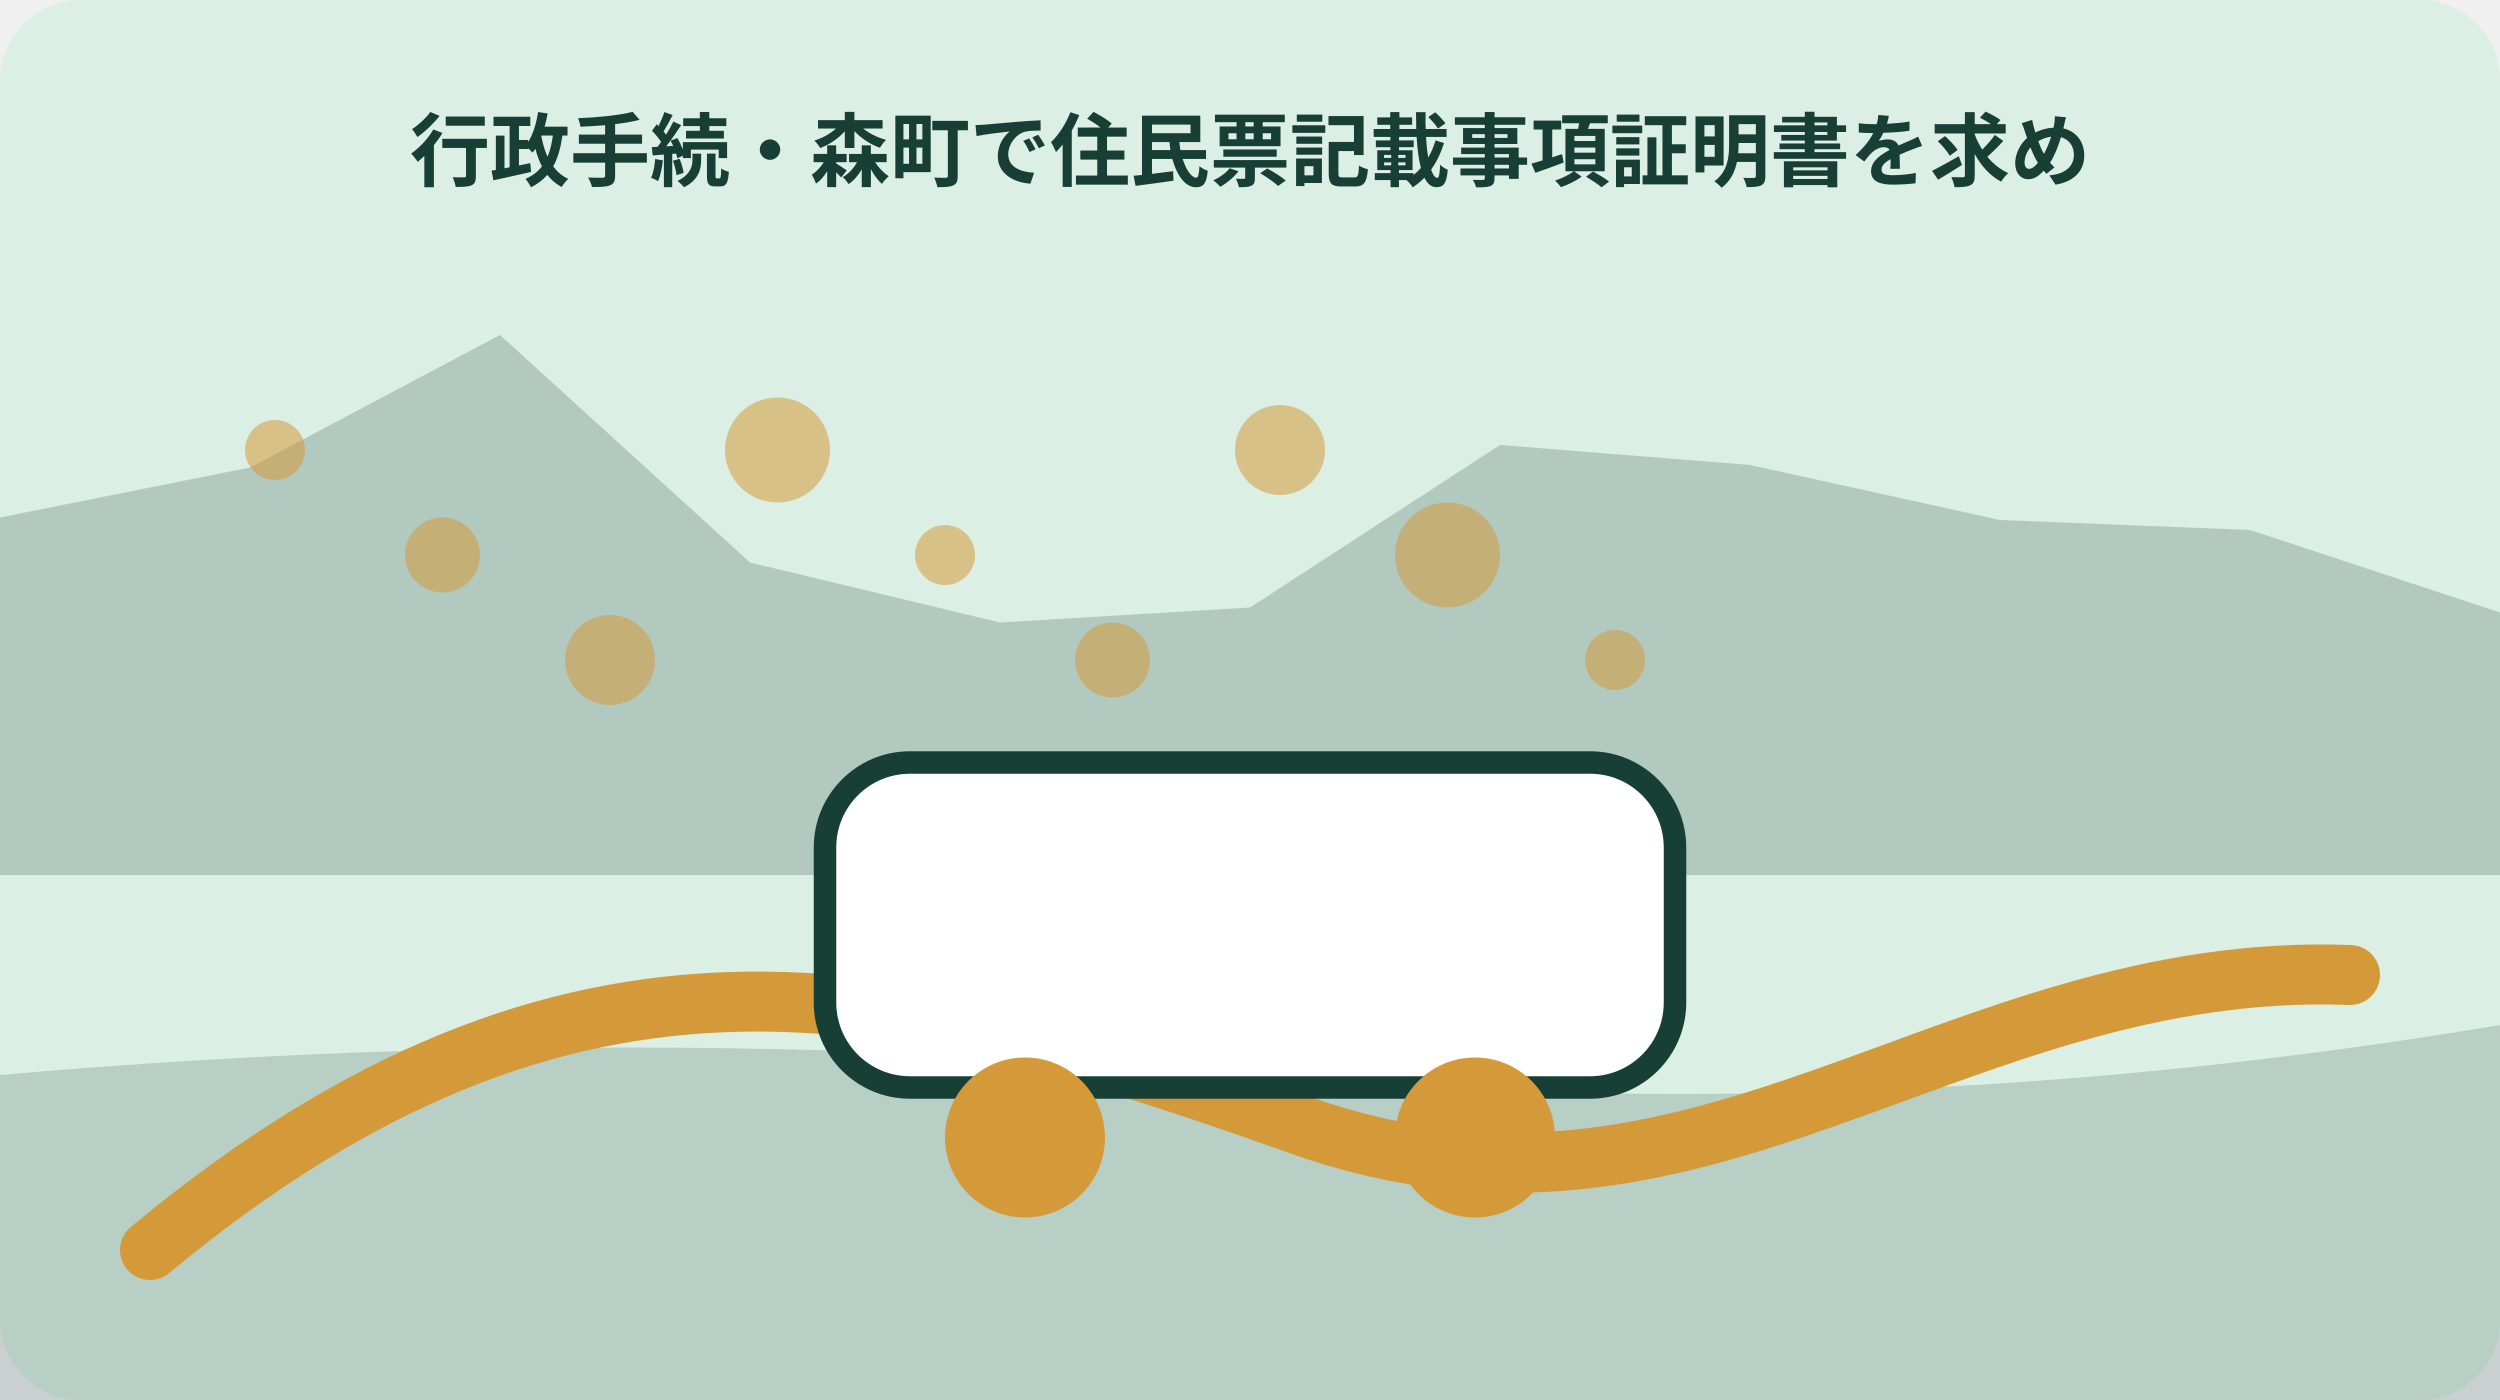
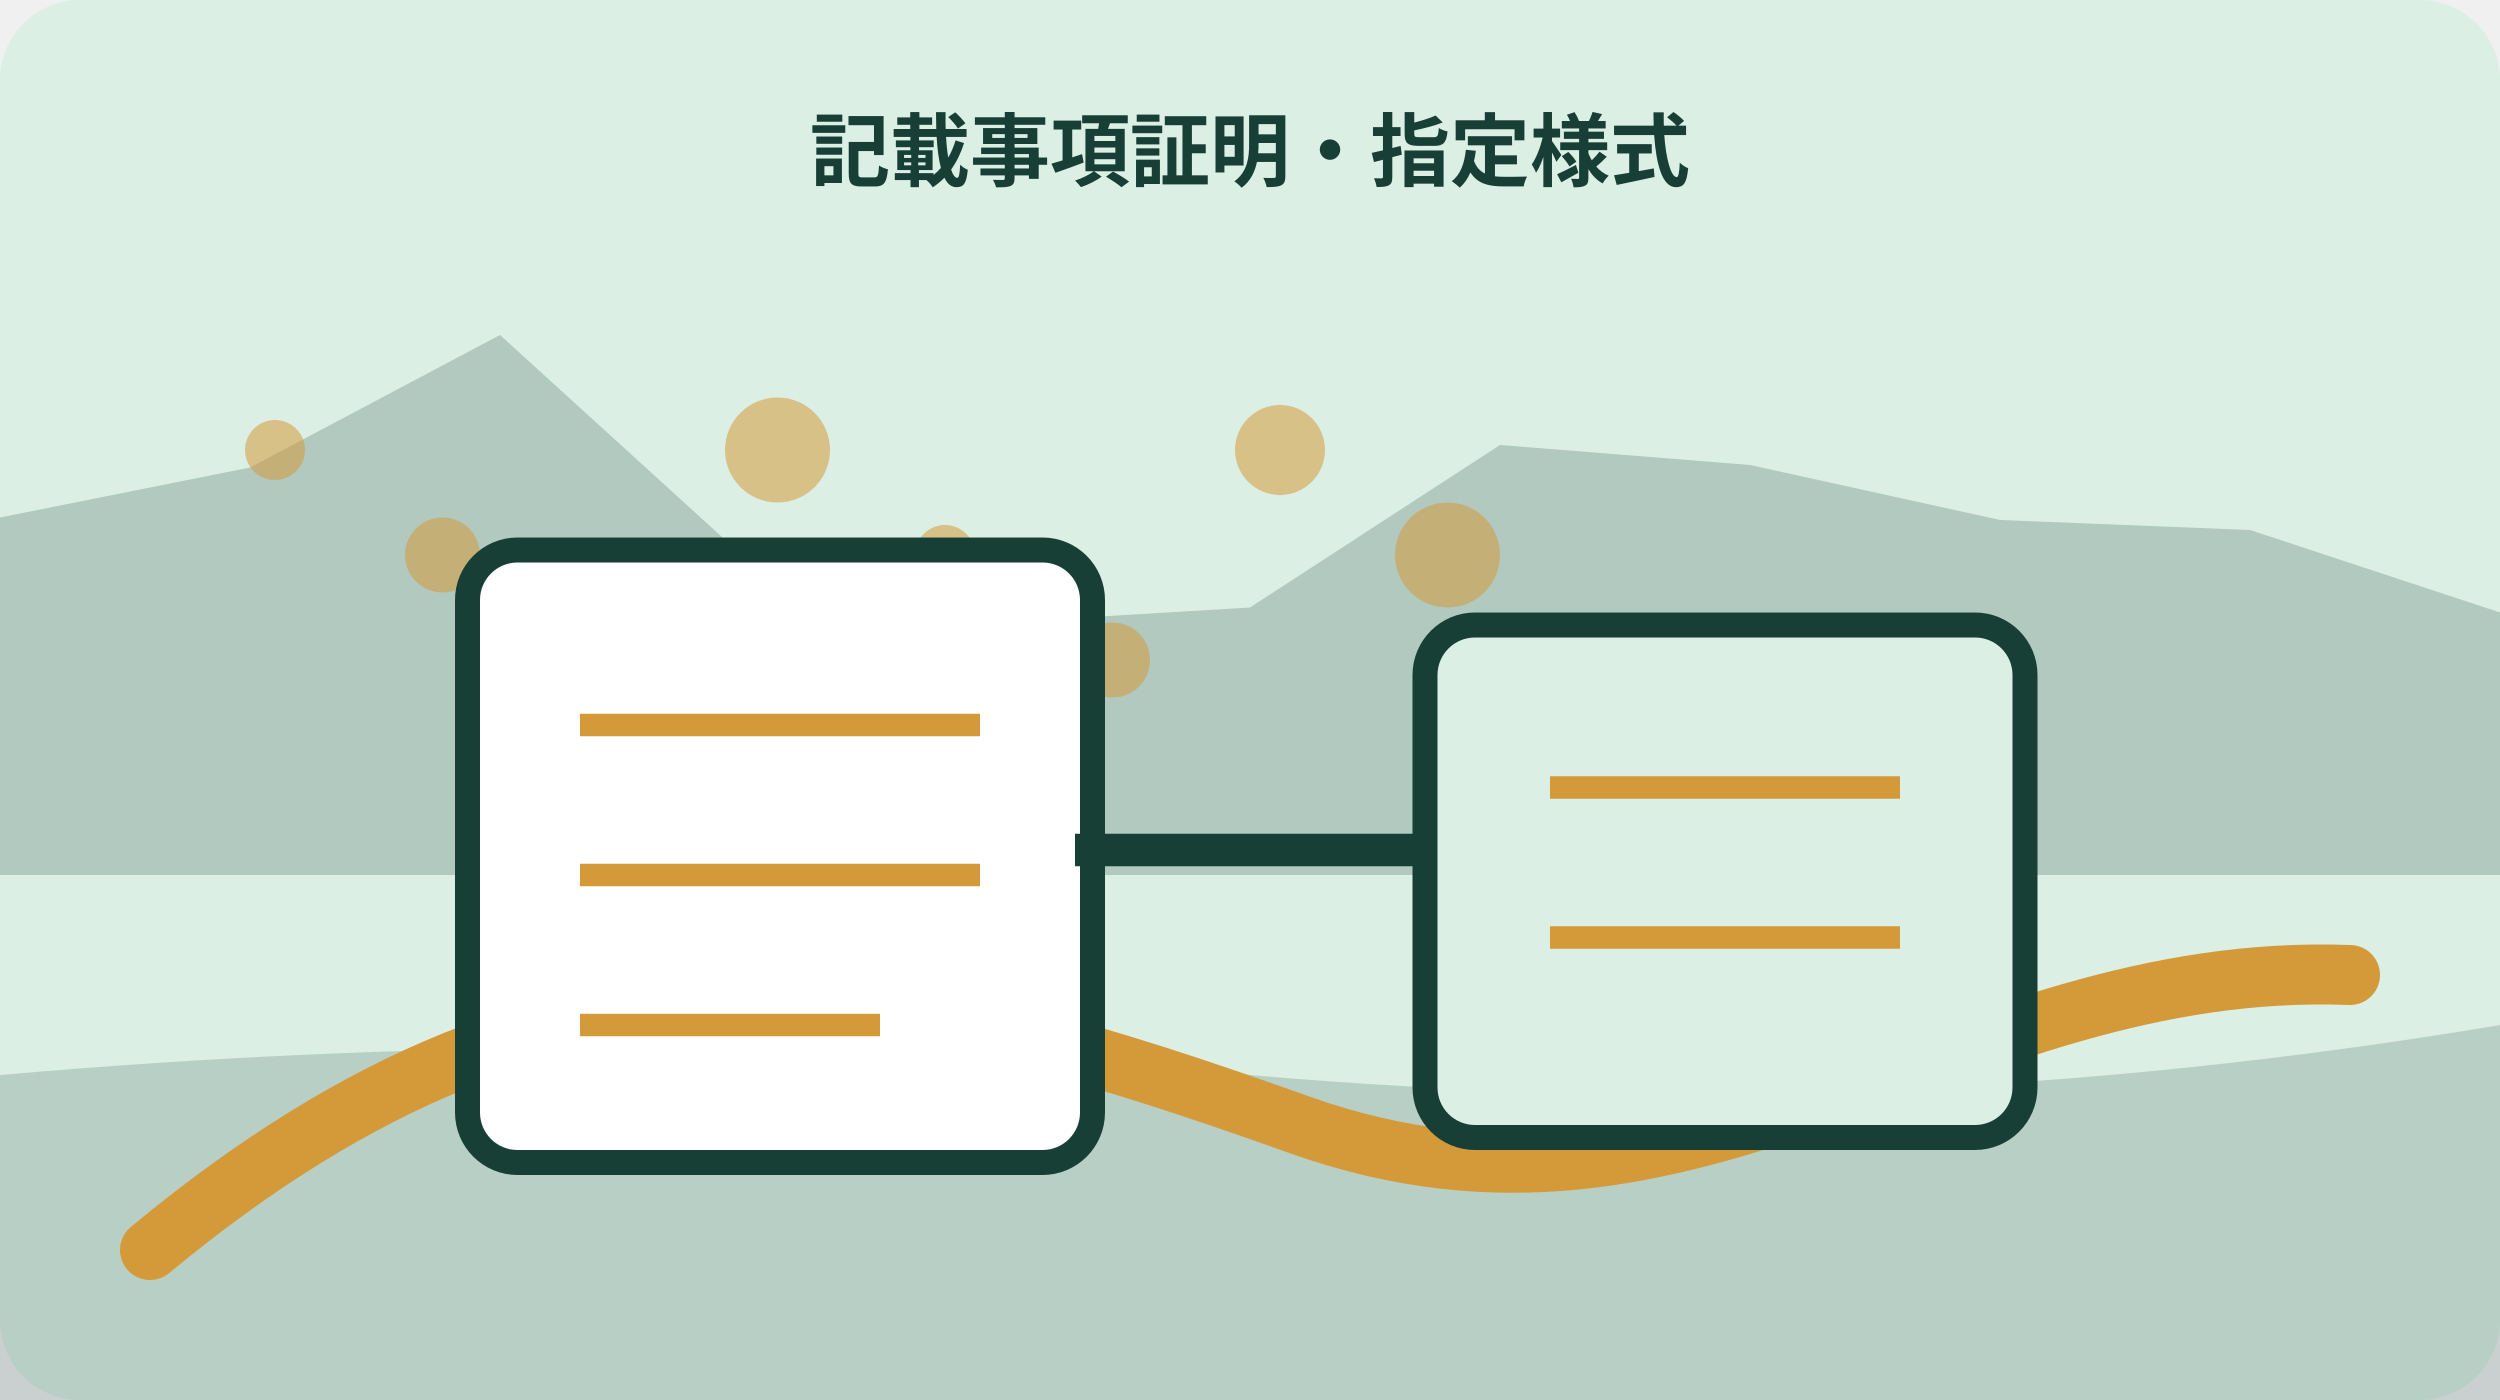
<svg xmlns="http://www.w3.org/2000/svg" width="1000" height="560" viewBox="0 0 1000 560" role="img" aria-labelledby="title desc" data-illustration="mori-editorial" data-topic-id="7" data-scene-index="1">
  <rect width="1000" height="560" rx="32" fill="#dcefe5" />
  <polygon points="0,207 100,187 200,134 300,225 400,249 500,243 600,178 700,186 800,208 900,212 1000,245 1000,350 0,350" fill="#173f36" opacity=".22" />
  <path d="M0 430 Q250 408 500 430 T1000 410 V560 H0Z" fill="#173f36" opacity=".18" />
  <path d="M60 500 C230 359 360 393 520 450 S780 384 940 390" fill="none" stroke="#d49a3a" stroke-width="24" stroke-linecap="round" />
  <circle cx="110" cy="180" r="12" fill="#d49a3a" opacity=".55" />
  <circle cx="177" cy="222" r="15" fill="#d49a3a" opacity=".55" />
  <circle cx="244" cy="264" r="18" fill="#d49a3a" opacity=".55" />
  <circle cx="311" cy="180" r="21" fill="#d49a3a" opacity=".55" />
  <circle cx="378" cy="222" r="12" fill="#d49a3a" opacity=".55" />
  <circle cx="445" cy="264" r="15" fill="#d49a3a" opacity=".55" />
  <circle cx="512" cy="180" r="18" fill="#d49a3a" opacity=".55" />
  <circle cx="579" cy="222" r="21" fill="#d49a3a" opacity=".55" />
  <circle cx="646" cy="264" r="12" fill="#d49a3a" opacity=".55" />
-   <g data-scene="transport">
-     <rect x="330" y="305" width="340" height="130" rx="34" fill="#fff" stroke="#173f36" stroke-width="9" />
-     <circle cx="410" cy="455" r="32" fill="#d49a3a" />
-     <circle cx="590" cy="455" r="32" fill="#d49a3a" />
+   <g data-scene="resident-items-form">
+     <rect x="187" y="220" width="250" height="245" rx="20" fill="#fff" stroke="#173f36" stroke-width="10" />
+     <rect x="570" y="250" width="240" height="205" rx="20" fill="#dcefe5" stroke="#173f36" stroke-width="10" />
+     <path d="M232 290h160M232 350h160M232 410h120M620 315h140M620 375h140" stroke="#d49a3a" stroke-width="9" />
+     <path d="M430 340h140" stroke="#173f36" stroke-width="13" />
  </g>
-   <text x="500" y="72" text-anchor="middle" font-family="sans-serif" font-size="32" font-weight="700" fill="#173f36">行政手続・森町で住民票記載事項証明書を求め</text>
+   <text x="500" y="72" text-anchor="middle" font-family="sans-serif" font-size="32" font-weight="700" fill="#173f36">記載事項証明・指定様式</text>
</svg>
